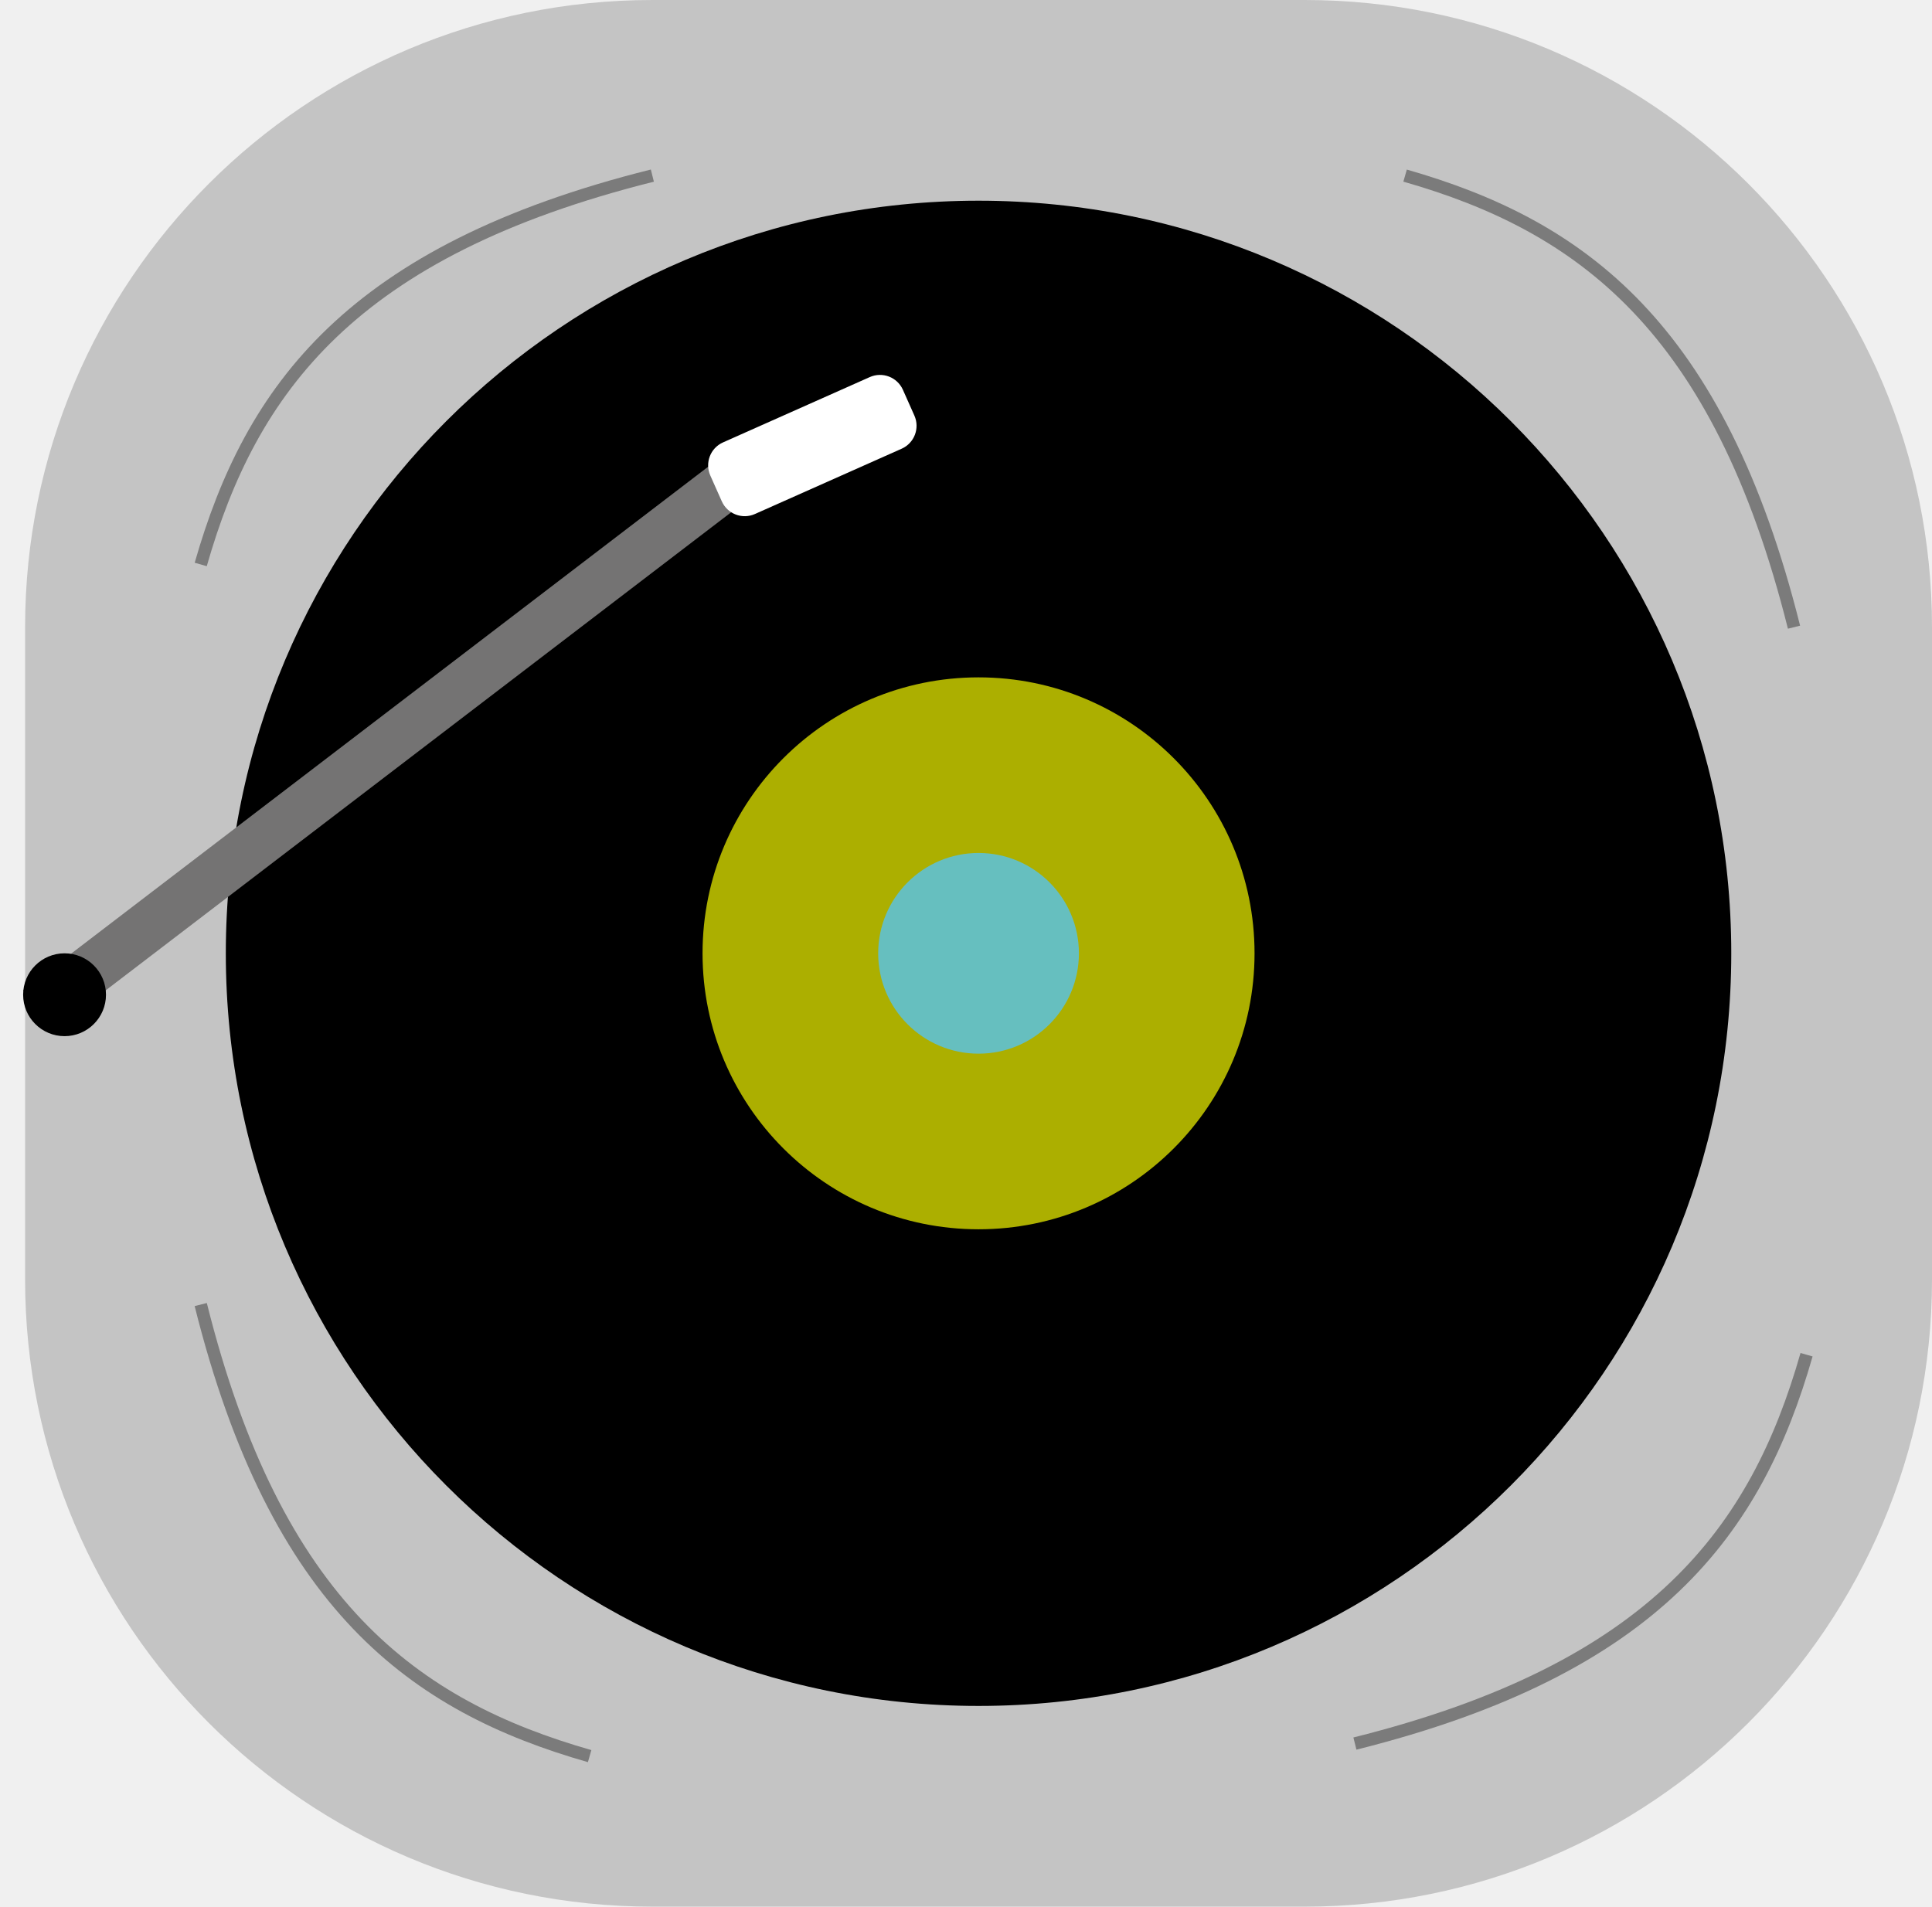
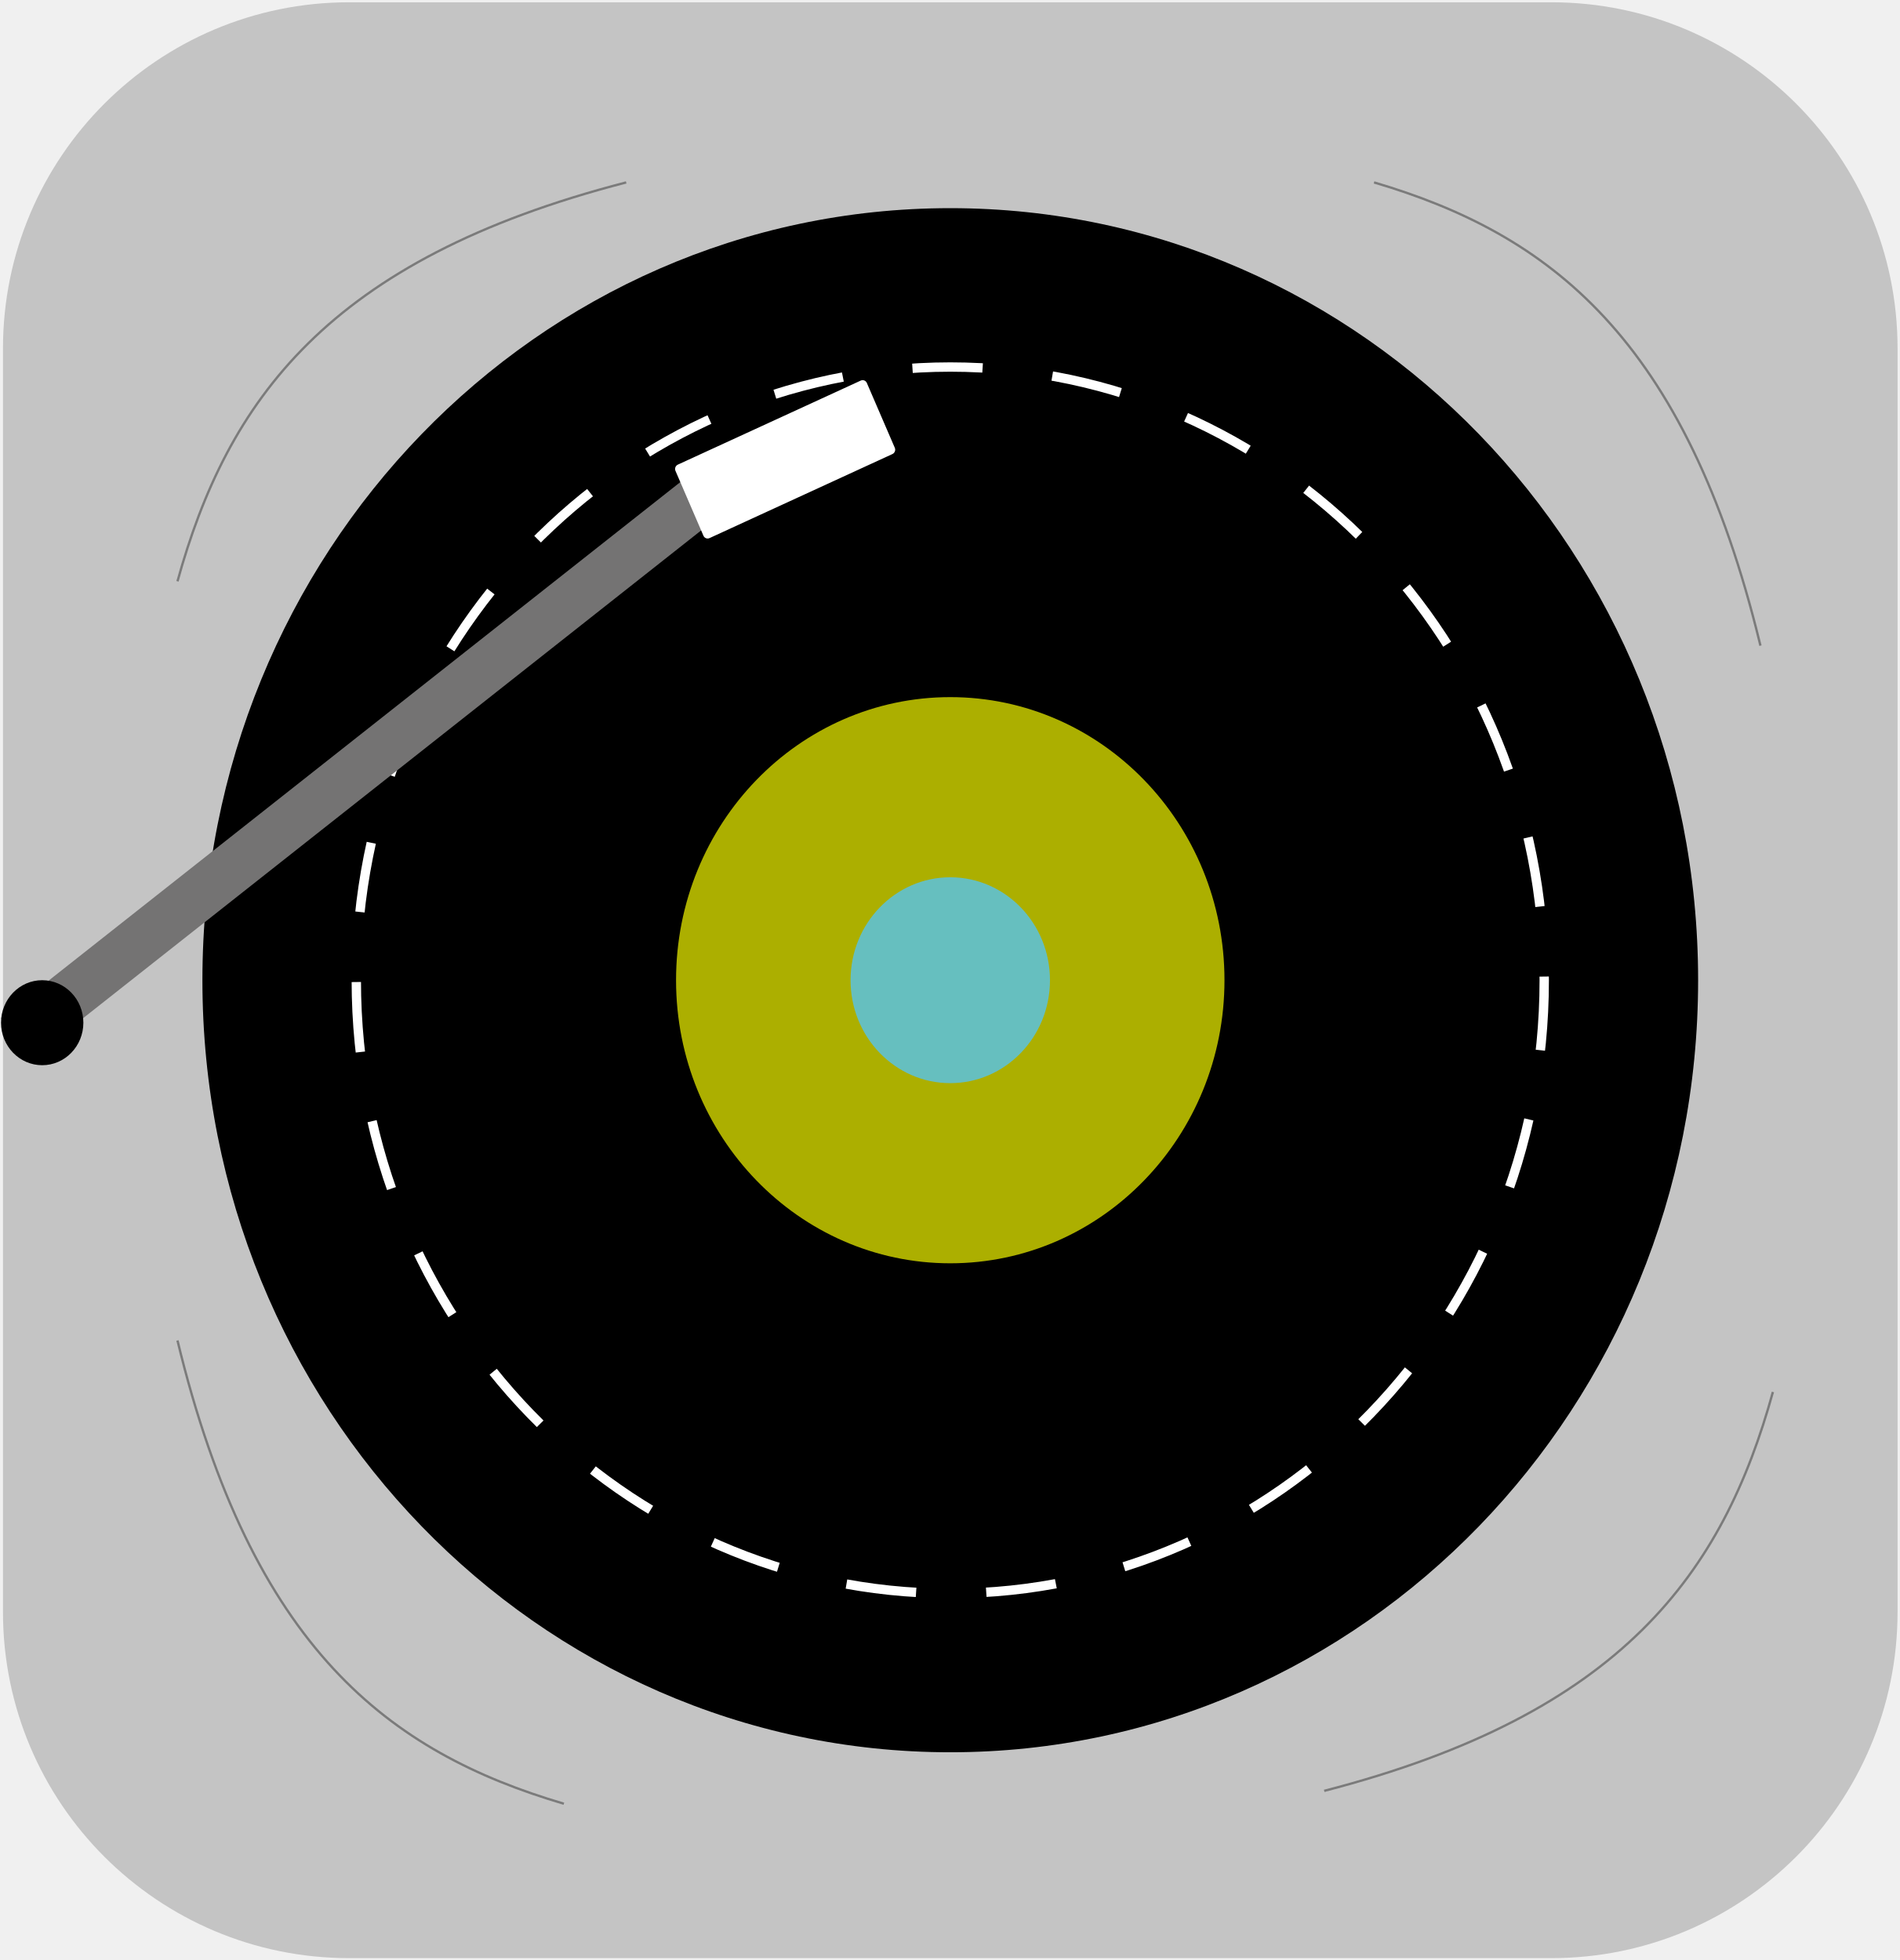
- <svg xmlns="http://www.w3.org/2000/svg" width="77" height="76" viewBox="0 0 77 76" fill="none">
-   <rect x="1" width="76" height="76" rx="25" fill="#C4C4C4" />
-   <circle cx="39" cy="38" r="30" fill="black" />
-   <circle cx="39" cy="38" r="11" fill="#ACAF00" />
-   <circle cx="39" cy="38" r="4" fill="#66BFBF" />
-   <path d="M8 22.5C10 15.5 14 10 26 7" stroke="#7B7B7B" stroke-width="0.5" />
-   <path d="M56 7C63 9 68.5 13 71.5 25" stroke="#7B7B7B" stroke-width="0.5" />
-   <path d="M72 54C70 61 66 66.5 54 69.5" stroke="#7B7B7B" stroke-width="0.5" />
-   <path d="M23.5 70C16.5 68 11 64 8 52" stroke="#7B7B7B" stroke-width="0.5" />
-   <rect x="0.922" y="39.475" width="34.934" height="2" transform="rotate(-37.3964 0.921677 39.4754)" fill="#747373" />
-   <rect x="27.903" y="18.041" width="8.402" height="3.125" rx="1" transform="rotate(-23.995 27.9027 18.0412)" fill="white" />
-   <circle cx="2.573" cy="39.651" r="1.651" fill="black" />
+ <svg xmlns="http://www.w3.org/2000/svg" width="406" height="419" viewBox="0 0 406 419" fill="none">
+   <g id="LOGO">
+     <rect id="Base" x="0.637" y="0.487" width="404.934" height="418.115" rx="74" fill="#C4C4C4" />
+     <path id="line_tl" d="M37.934 124.271C48.59 85.76 69.902 55.502 133.839 38.997" stroke="#7B7B7B" stroke-width="0.5" />
+     <path id="line_tr" d="M293.681 38.997C330.978 50.001 360.282 72.007 376.267 138.025" stroke="#7B7B7B" stroke-width="0.5" />
+     <path id="line_br" d="M378.931 297.569C368.275 336.079 346.962 366.338 283.025 382.842" stroke="#7B7B7B" stroke-width="0.5" />
+     <path id="line_bl" d="M120.519 385.593C83.222 374.59 53.918 352.584 37.934 286.566" stroke="#7B7B7B" stroke-width="0.5" />
+     <g id="record">
+       <ellipse id="Ellipse 5" cx="203.104" cy="209.545" rx="159.842" ry="165.046" fill="black" />
+       <ellipse id="Ellipse 6" cx="203.104" cy="209.545" rx="58.609" ry="60.517" fill="#ACAF00" />
+       <ellipse id="Background" cx="203.104" cy="209.545" rx="21.312" ry="22.006" fill="#66BFBF" />
+       <ellipse id="Ellipse 7" cx="203.104" cy="209.545" rx="126.951" ry="131.083" stroke="white" stroke-width="2" stroke-dasharray="15 15" />
+     </g>
+     <g id="Handle">
+       <rect id="Rectangle 4" width="188.39" height="10.876" transform="matrix(0.784933 -0.619581 0.595029 0.803704 0.219482 217.661)" fill="#747373" />
+       <rect id="Rectangle 5" width="45.012" height="17.103" rx="1" transform="matrix(0.908623 -0.417617 0.395874 0.918305 143.976 99.7411)" fill="white" />
+       <ellipse id="Ellipse 8" cx="9.019" cy="218.63" rx="8.799" ry="9.086" fill="black" />
+     </g>
+   </g>
</svg>
